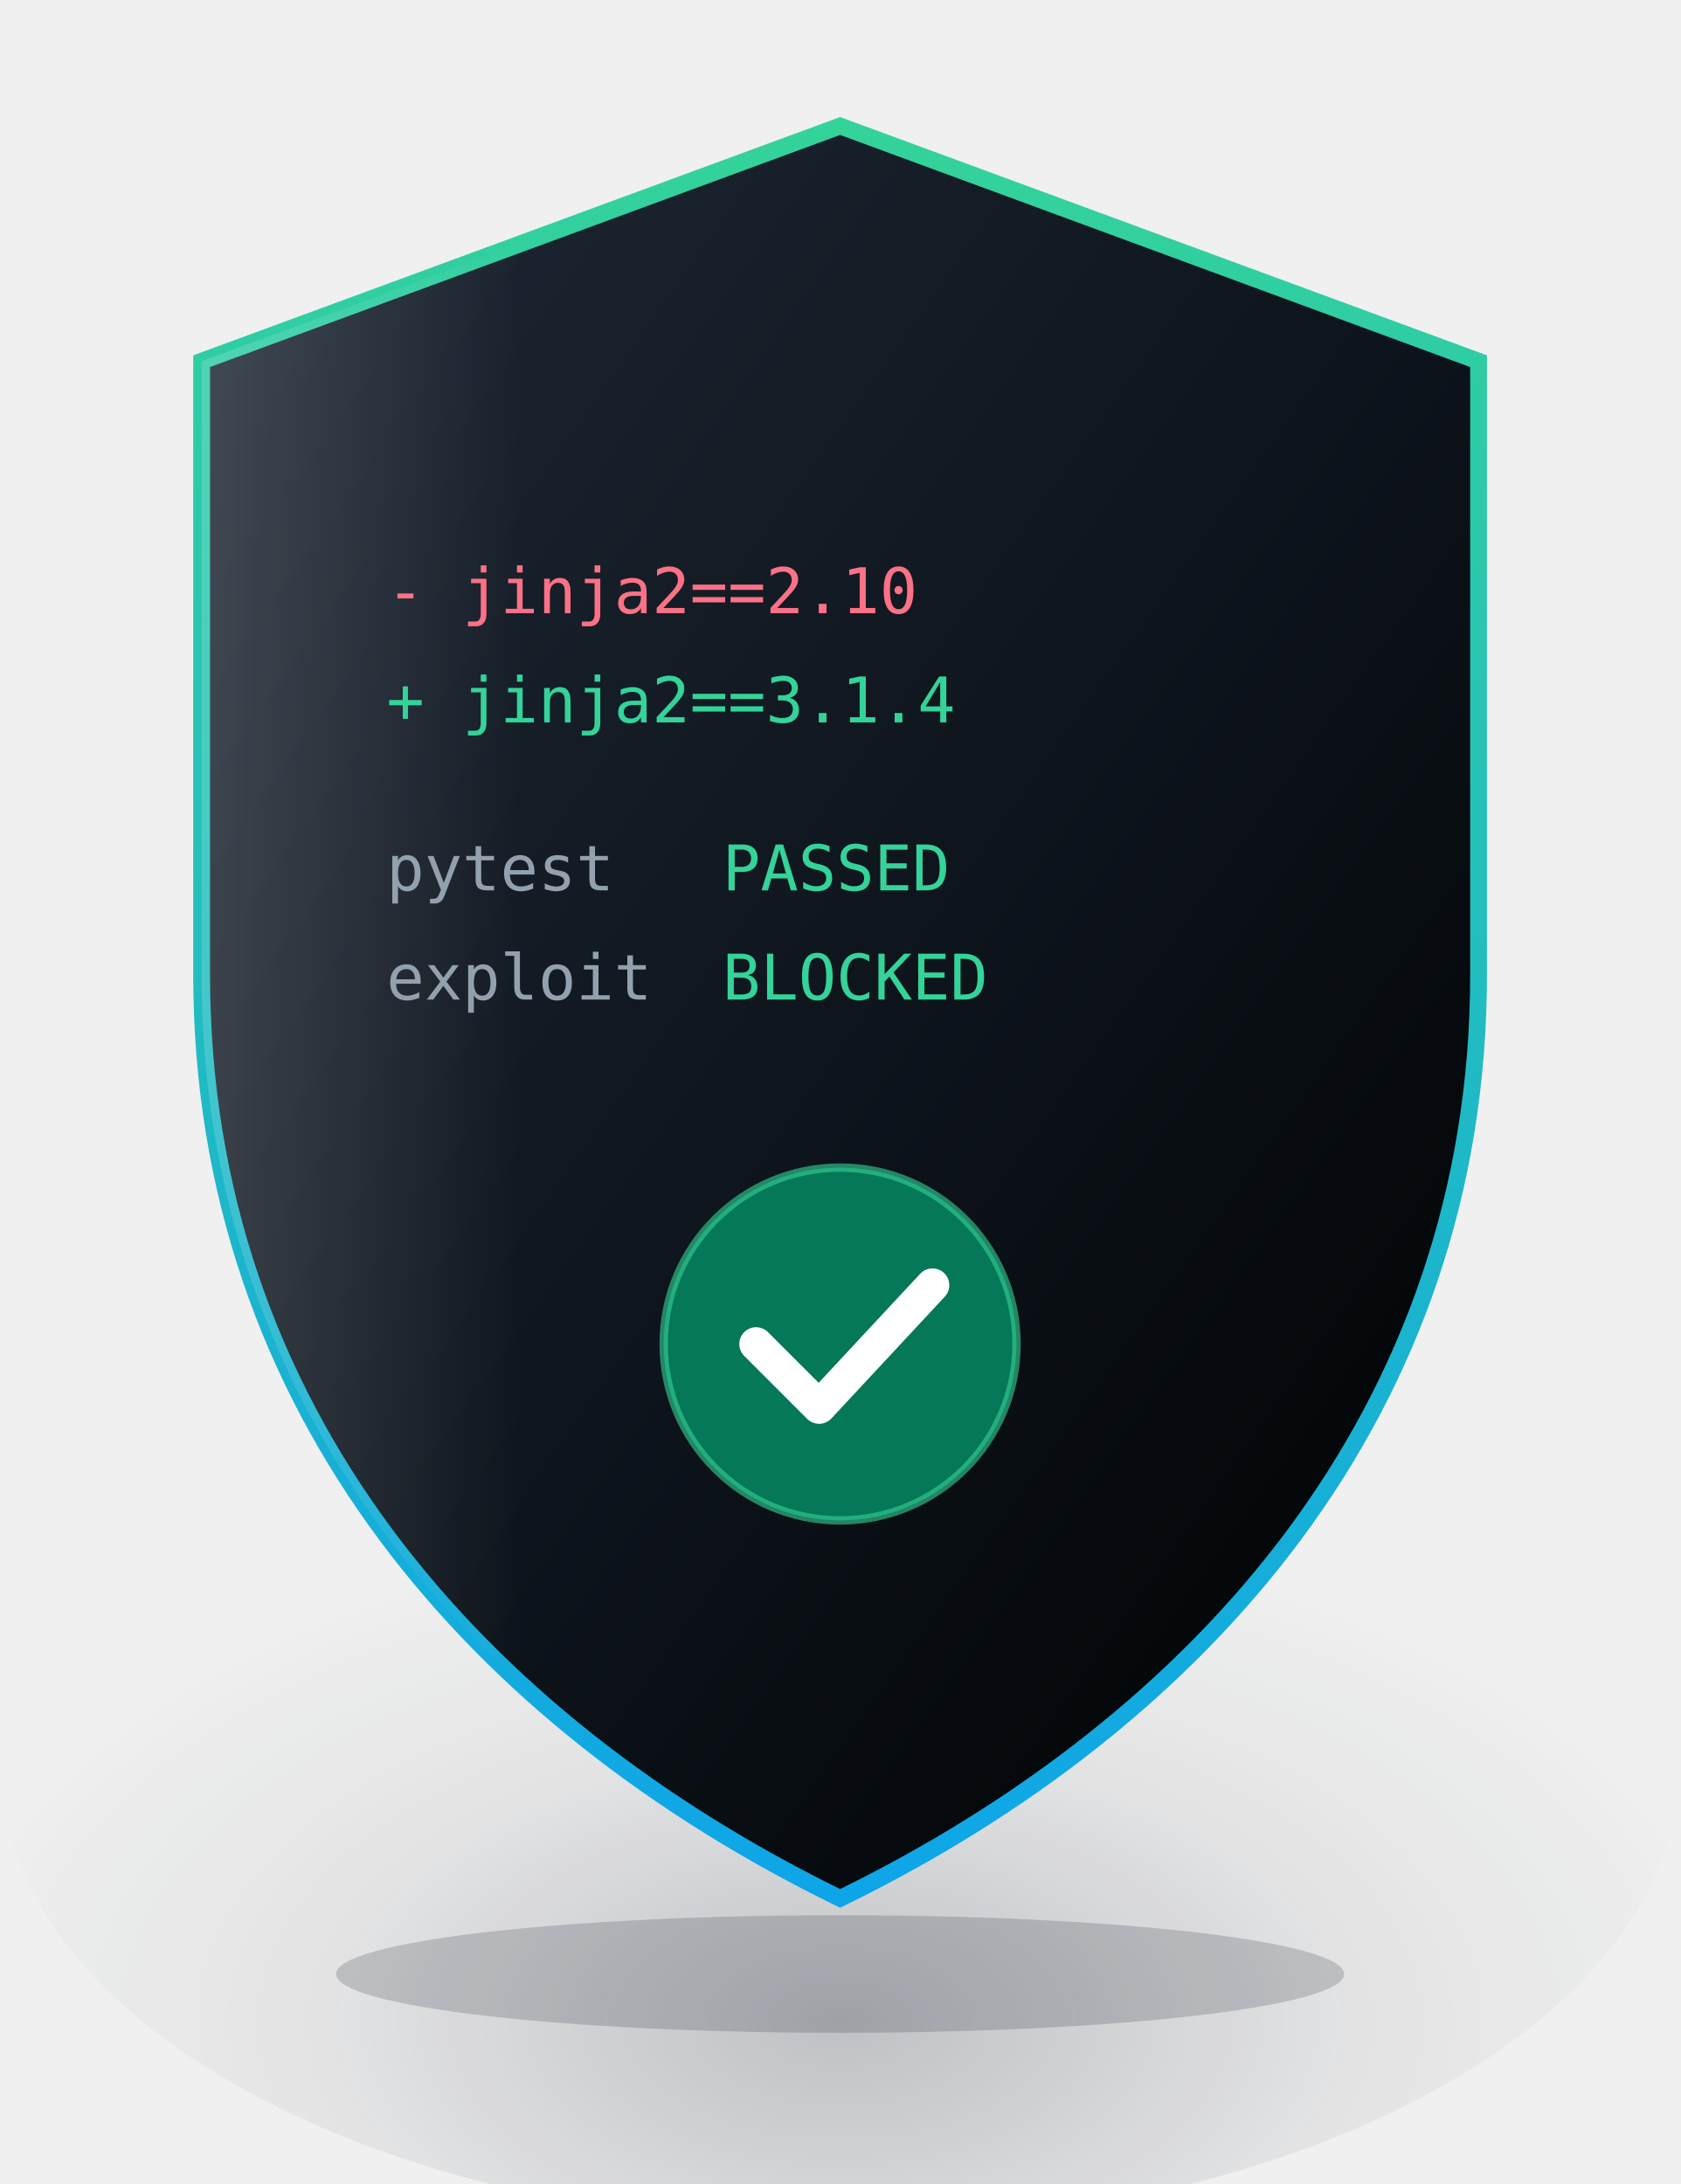
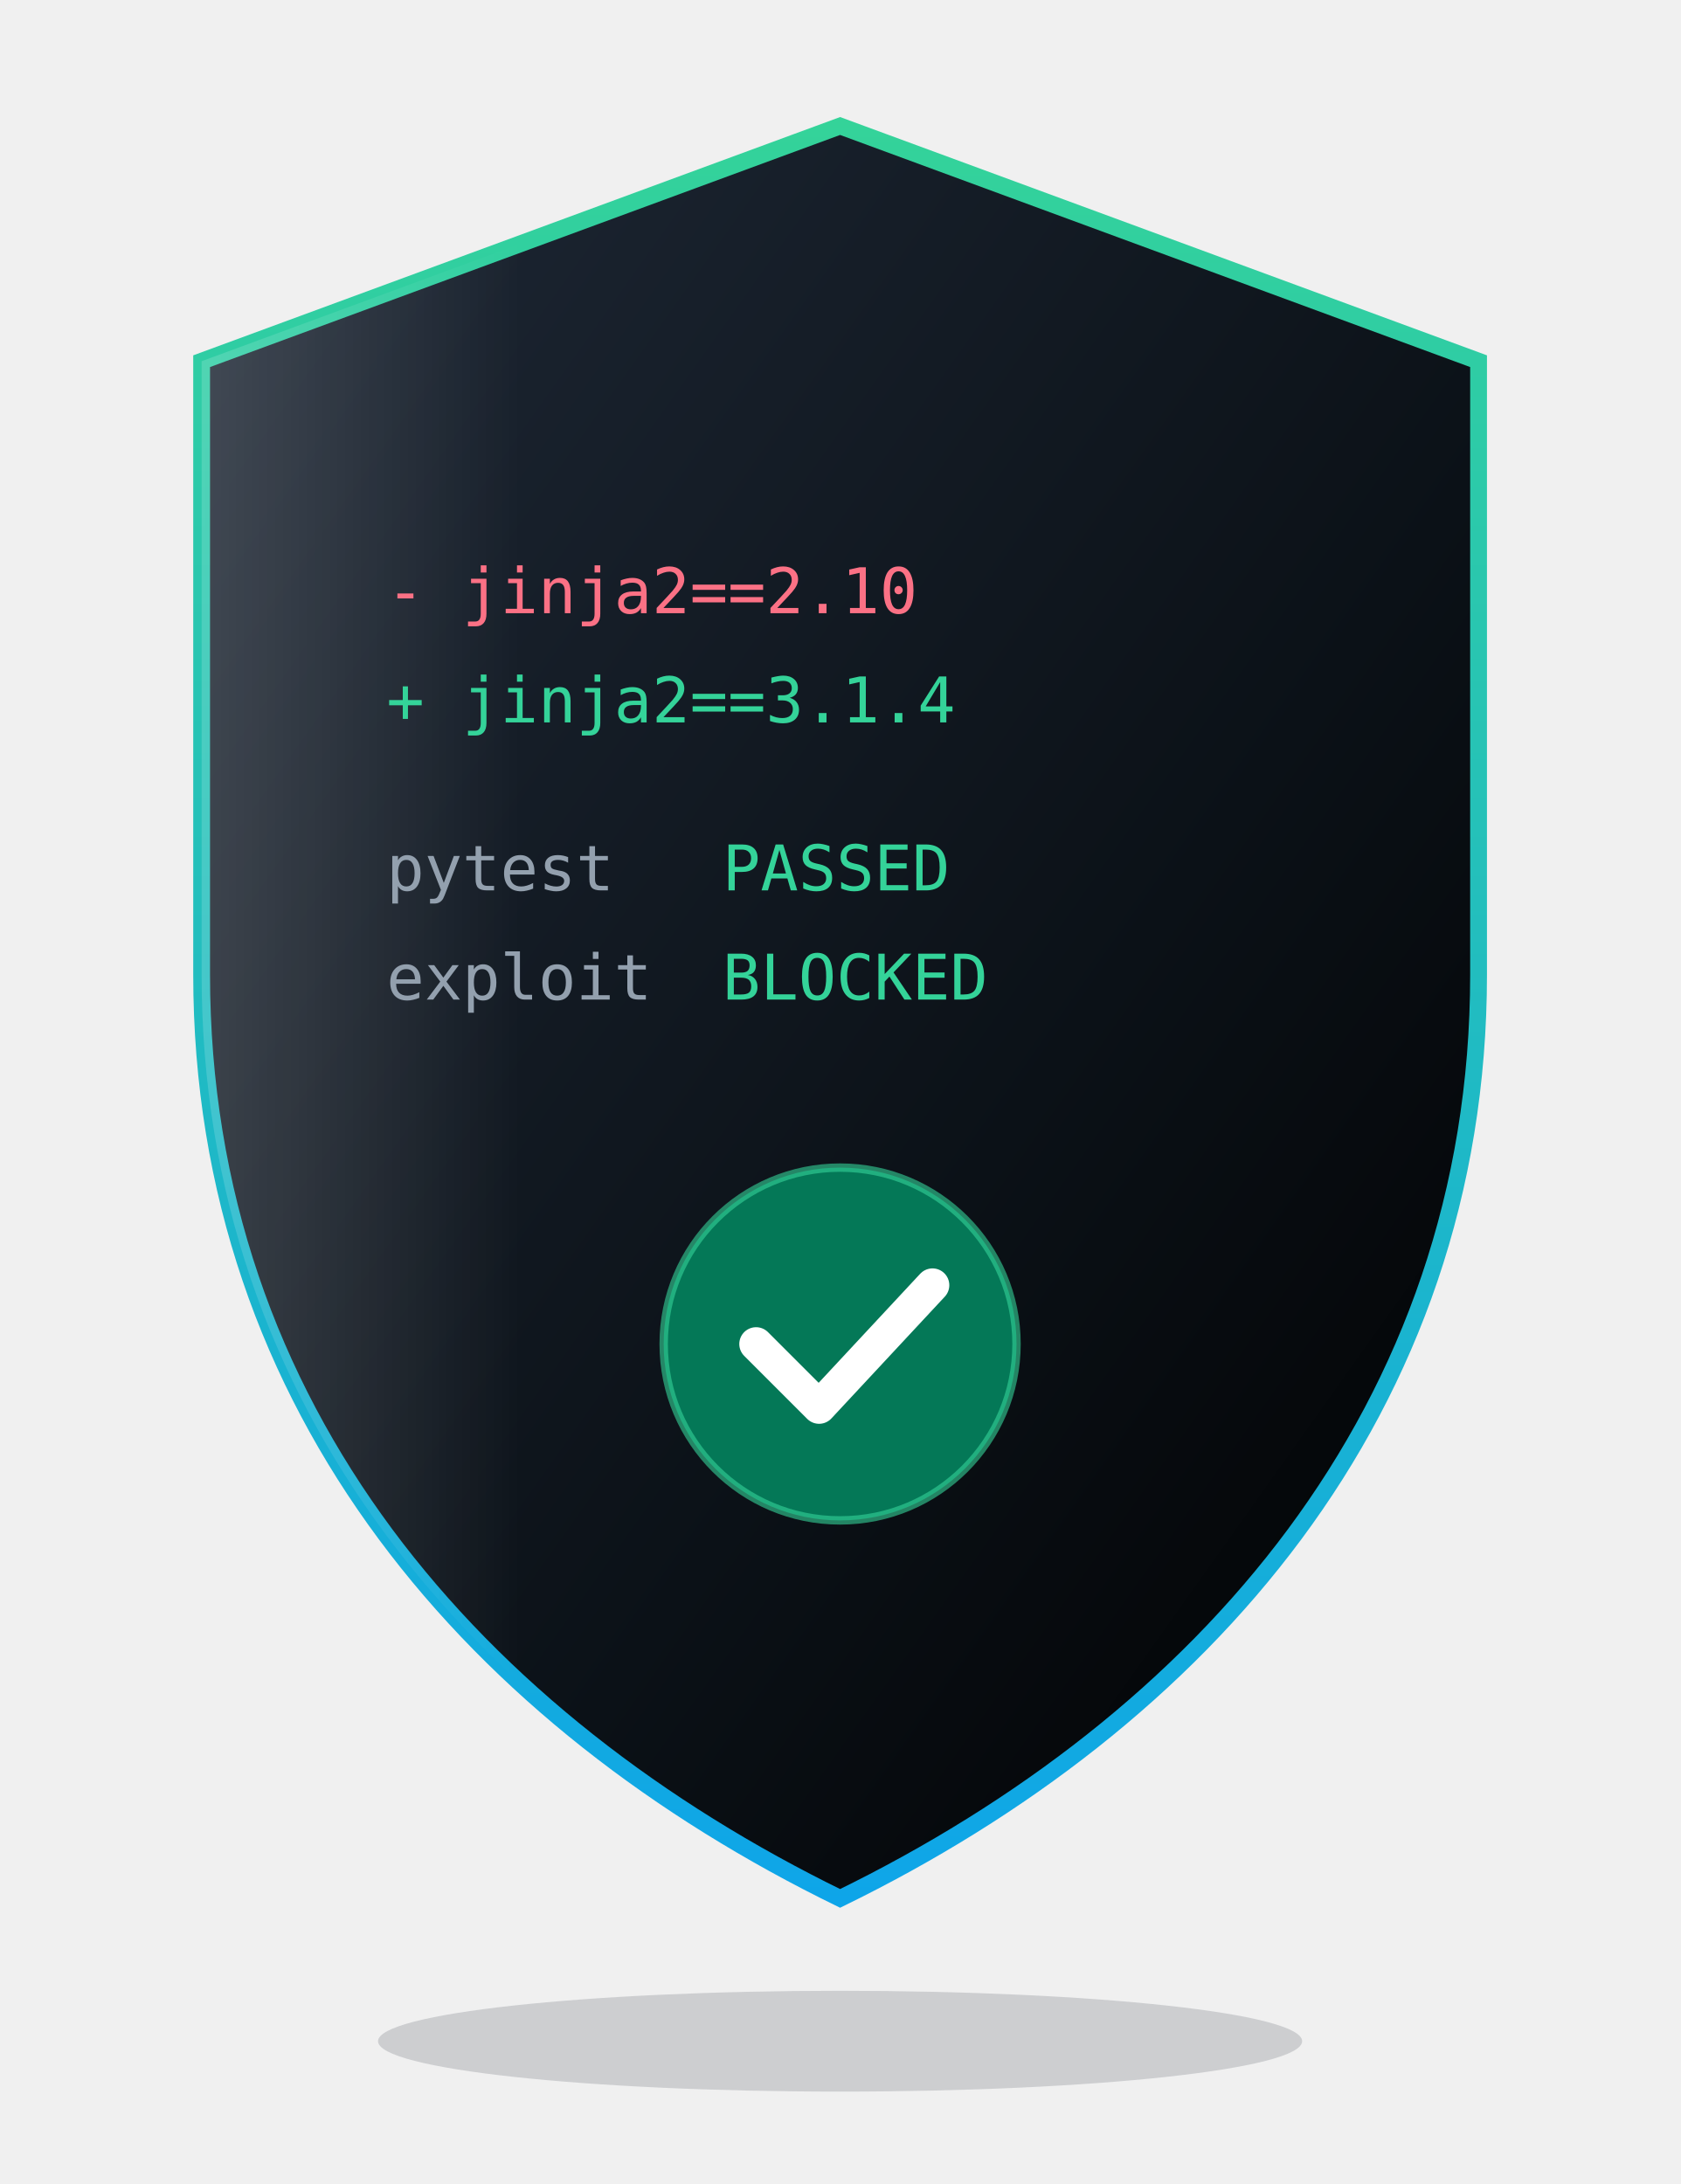
<svg xmlns="http://www.w3.org/2000/svg" viewBox="0 0 400 520" width="400" height="520">
  <defs>
    <radialGradient id="smoke" cx="50%" cy="78%" r="55%">
      <stop offset="0" stop-color="#101828" stop-opacity=".22" />
      <stop offset=".55" stop-color="#101828" stop-opacity=".06" />
      <stop offset="1" stop-color="#101828" stop-opacity="0" />
    </radialGradient>
    <linearGradient id="body" x1="0" y1="0" x2="1" y2="1">
      <stop offset="0" stop-color="#1f2937" />
      <stop offset=".6" stop-color="#0b1117" />
      <stop offset="1" stop-color="#000" />
    </linearGradient>
    <linearGradient id="edge" x1="0" y1="0" x2="0" y2="1">
      <stop offset="0" stop-color="#34d399" />
      <stop offset="1" stop-color="#0ea5e9" />
    </linearGradient>
    <linearGradient id="shine" x1="0" y1="0" x2="1" y2="0">
      <stop offset="0" stop-color="#fff" stop-opacity=".16" />
      <stop offset=".5" stop-color="#fff" stop-opacity="0" />
    </linearGradient>
  </defs>
-   <ellipse cx="200" cy="420" rx="200" ry="110" fill="url(#smoke)" />
-   <ellipse cx="200" cy="470" rx="120" ry="14" fill="#101828" opacity=".18" />
+   <ellipse cx="200" cy="486" rx="110" ry="12" fill="#101828" opacity=".16" />
  <path d="M200 30 L352 86 V232 C352 336 286 410 200 452 C114 410 48 336 48 232 V86 Z" fill="url(#body)" />
  <path d="M200 30 L352 86 V232 C352 336 286 410 200 452 C114 410 48 336 48 232 V86 Z" fill="none" stroke="url(#edge)" stroke-width="4" />
  <path d="M200 30 L200 452 C114 410 48 336 48 232 V86 Z" fill="url(#shine)" />
  <g font-family="JetBrains Mono, monospace" font-size="15" fill="#93a0ae">
    <text x="92" y="146" fill="#fb7185">- jinja2==2.10</text>
    <text x="92" y="172" fill="#34d399">+ jinja2==3.1.4</text>
    <text x="92" y="212">pytest  </text>
    <text x="172" y="212" fill="#34d399">PASSED</text>
    <text x="92" y="238">exploit </text>
    <text x="172" y="238" fill="#34d399">BLOCKED</text>
  </g>
  <circle cx="200" cy="320" r="42" fill="#047857" />
  <path d="M180 320 L195 335 L222 306" fill="none" stroke="#fff" stroke-width="8" stroke-linecap="round" stroke-linejoin="round" />
  <circle cx="200" cy="320" r="42" fill="none" stroke="#34d399" stroke-width="2" opacity=".6">
    <animate attributeName="r" values="42;64" dur="2.4s" repeatCount="indefinite" />
    <animate attributeName="opacity" values=".6;0" dur="2.4s" repeatCount="indefinite" />
  </circle>
</svg>
